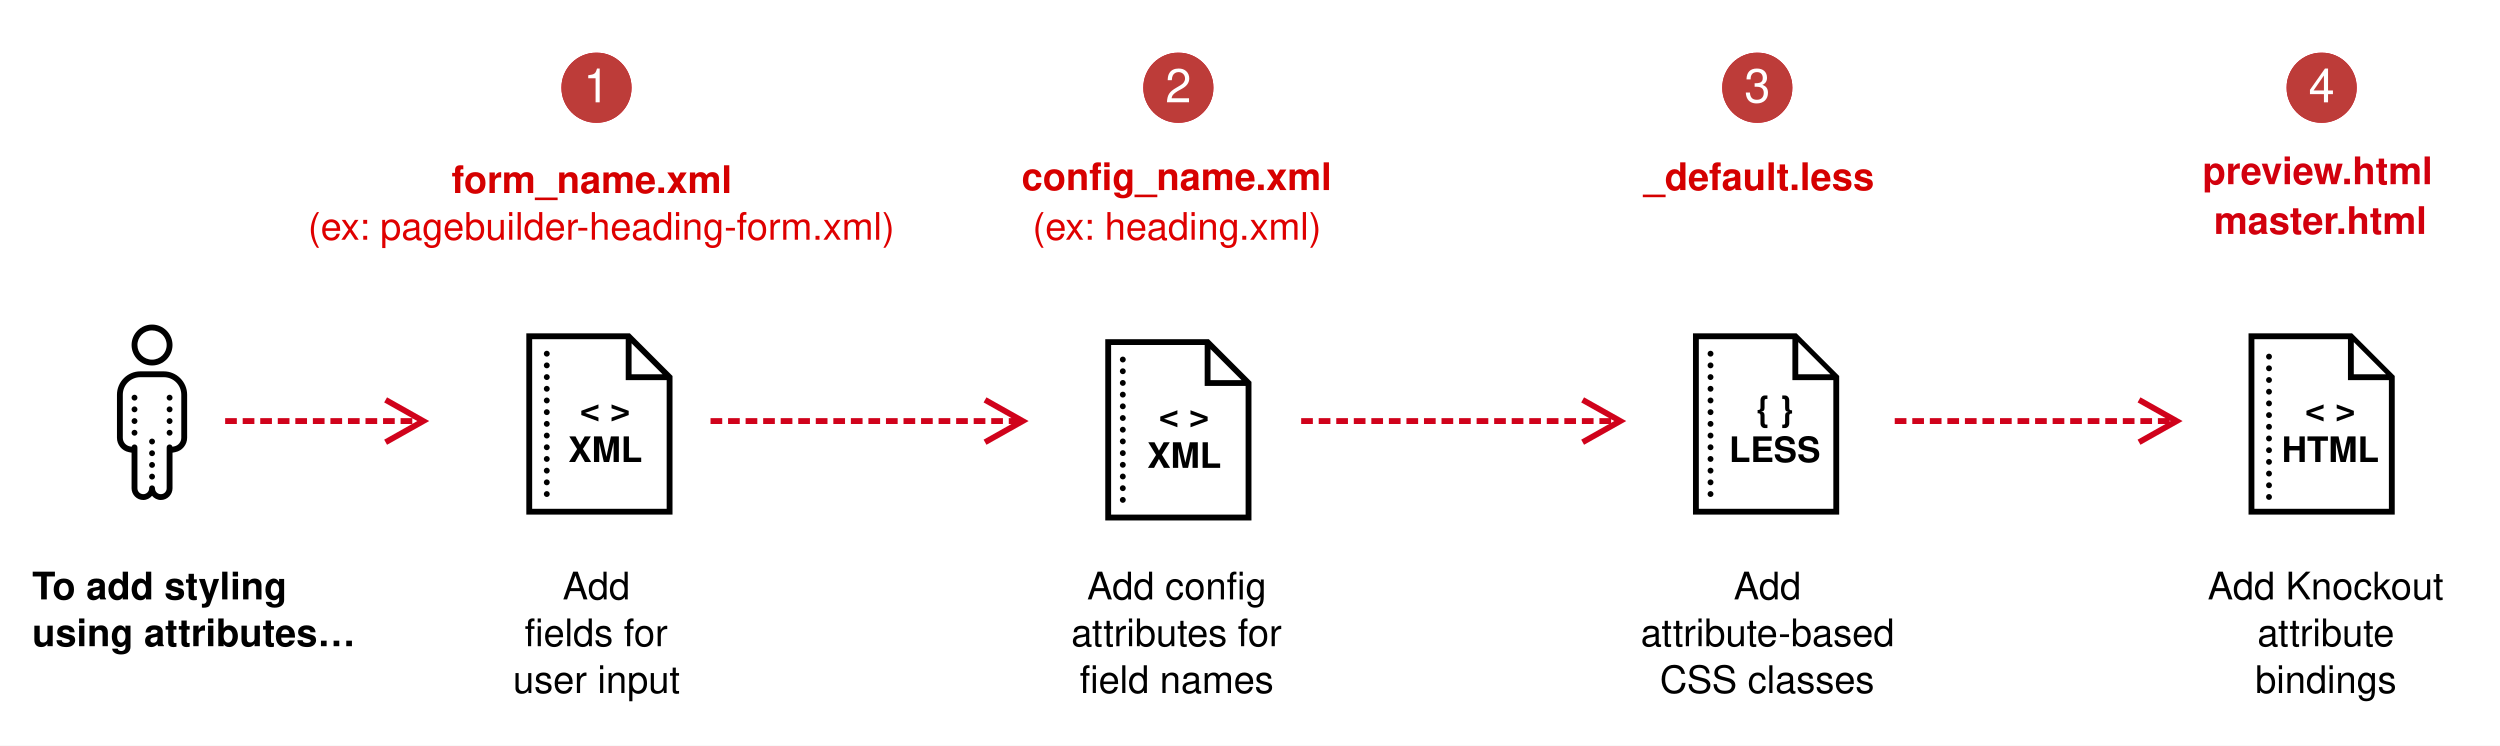
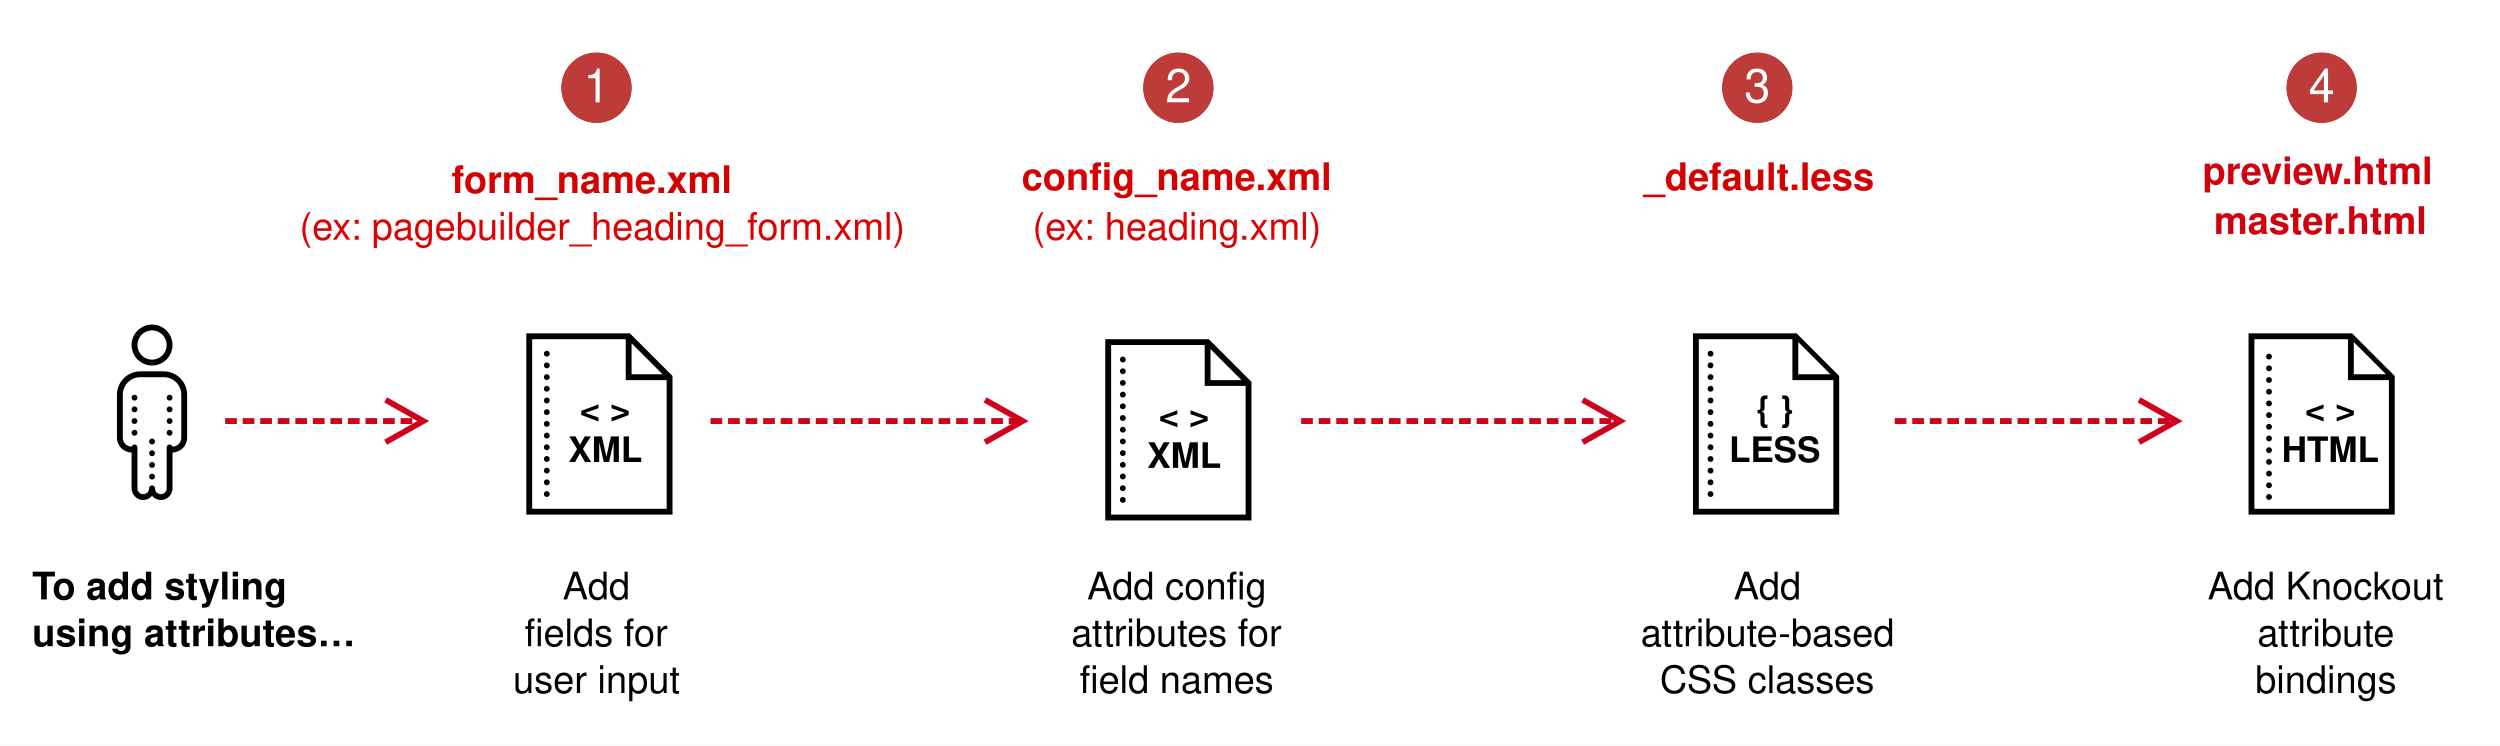
<svg xmlns="http://www.w3.org/2000/svg" xmlns:xlink="http://www.w3.org/1999/xlink" width="855px" height="255px" viewBox="0 0 855 255" version="1.1">
  <defs>
    <circle id="path-1" cx="12" cy="12" r="12" />
    <circle id="path-3" cx="12" cy="12" r="12" />
    <circle id="path-5" cx="12" cy="12" r="12" />
    <circle id="path-7" cx="12" cy="12" r="12" />
  </defs>
  <g id="how-to-style-using-attributes" stroke="none" stroke-width="1" fill="none" fill-rule="evenodd">
    <rect fill="#FFFFFF" x="0" y="0" width="855" height="255" />
    <text id="Add-fields-for-user" font-family="Helvetica" font-size="13" font-weight="normal" fill="#000000">
      <tspan x="192.435" y="205">Add </tspan>
      <tspan x="179.435" y="221">fields for</tspan>
      <tspan x="175.455" y="237">user input</tspan>
    </text>
    <g id="number" transform="translate(192, 18)">
      <mask id="mask-2" fill="white">
        <use xlink:href="#path-1" />
      </mask>
      <use id="Mask" fill="#D0021B" fill-rule="evenodd" xlink:href="#path-1" />
      <g id="Colors-/-Red-/-Shade" mask="url(#mask-2)">
        <rect fill="#DF4743" x="0" y="0" width="24" height="24" />
        <rect id="color" fill="#BD3C39" fill-rule="evenodd" x="0" y="0" width="24" height="24" />
      </g>
      <text id="1" mask="url(#mask-2)" font-family="Helvetica" font-size="16" font-weight="normal" fill="#FFFFFF">
        <tspan x="7.551" y="17">1</tspan>
      </text>
    </g>
    <text id="form_name.xml" font-family="Helvetica-Bold, Helvetica" font-size="13" font-weight="bold" fill="#D50000">
      <tspan x="154.455" y="66">form_name.xml</tspan>
    </text>
    <g id="Group-2" transform="translate(180, 114)">
      <path d="M0.5,0.5 L0.5,61.5 L49.5,61.5 L49.5,14.793 L35.207,0.5 L0.5,0.5 Z M34.5,15.5 L48.5,15.5 L48.5,60.5 L1.5,60.5 L1.5,1.5 L34.5,1.5 L34.5,15.5 Z M35.5,2.207 L47.793,14.5 L35.5,14.5 L35.5,2.207 Z" id="Shape" stroke="#000000" fill="#FFFFFF" fill-rule="nonzero" />
      <text id="&lt;-&gt;-XML" font-family="Helvetica-Bold, Helvetica" font-size="12" font-weight="bold" fill="#000000">
        <tspan x="18.325" y="30">&lt; &gt;</tspan>
        <tspan x="14.335" y="44">XML</tspan>
      </text>
      <path d="M7,54.961 L7,3.388" id="Line-2" stroke="#000000" stroke-width="2" stroke-linecap="round" stroke-linejoin="round" stroke-dasharray="0,4" />
    </g>
    <text id="Add-attribute-based" font-family="Helvetica" font-size="13" font-weight="normal" fill="#000000">
      <tspan x="592.935" y="205">Add</tspan>
      <tspan x="561.139" y="221">attribute-based</tspan>
      <tspan x="567.655" y="237">CSS classes</tspan>
    </text>
    <g id="number" transform="translate(589, 18)">
      <mask id="mask-4" fill="white">
        <use xlink:href="#path-3" />
      </mask>
      <use id="Mask" fill="#D0021B" fill-rule="evenodd" xlink:href="#path-3" />
      <g id="Colors-/-Red-/-Shade" mask="url(#mask-4)">
        <rect fill="#DF4743" x="0" y="0" width="24" height="24" />
        <rect id="color" fill="#BD3C39" fill-rule="evenodd" x="0" y="0" width="24" height="24" />
      </g>
      <text id="1" mask="url(#mask-4)" font-family="Helvetica" font-size="16" font-weight="normal" fill="#FFFFFF">
        <tspan x="7.551" y="17">3</tspan>
      </text>
    </g>
    <text id="_default.less" font-family="Helvetica-Bold, Helvetica" font-size="13" font-weight="bold" fill="#D50000">
      <tspan x="562.122" y="65">_default.less</tspan>
    </text>
    <text id="Add-Knockout-attribu" font-family="Helvetica" font-size="13" font-weight="normal" fill="#000000">
      <tspan x="755.027" y="205">Add Knockout </tspan>
      <tspan x="772.014" y="221">attribute </tspan>
      <tspan x="771.287" y="237">bindings</tspan>
    </text>
    <g id="number" transform="translate(782, 18)">
      <mask id="mask-6" fill="white">
        <use xlink:href="#path-5" />
      </mask>
      <use id="Mask" fill="#D0021B" fill-rule="evenodd" xlink:href="#path-5" />
      <g id="Colors-/-Red-/-Shade" mask="url(#mask-6)">
        <rect fill="#DF4743" x="0" y="0" width="24" height="24" />
        <rect id="color" fill="#BD3C39" fill-rule="evenodd" x="0" y="0" width="24" height="24" />
      </g>
      <text id="1" mask="url(#mask-6)" font-family="Helvetica" font-size="16" font-weight="normal" fill="#FFFFFF">
        <tspan x="7.551" y="17">4</tspan>
      </text>
    </g>
    <path d="M769,114 L769,176 L819,176 L819,128.586 L804.414,114 L769,114 Z M771,116 L803,116 L803,130 L817,130 L817,174 L771,174 L771,116 Z M805,117 L816,128 L805,128 L805,117 Z" id="Shape" fill="#000000" fill-rule="nonzero" />
    <text id="&lt;-&gt;-HTML" font-family="Helvetica-Bold, Helvetica" font-size="12" font-weight="bold" fill="#000000">
      <tspan x="788.325" y="144">&lt; &gt;</tspan>
      <tspan x="780.339" y="158">HTML</tspan>
    </text>
    <text id="preview.html" font-family="Helvetica-Bold, Helvetica" font-size="13" font-weight="bold" fill="#D2000D">
      <tspan x="753.267" y="63">preview.html</tspan>
    </text>
    <text id="master.html" font-family="Helvetica-Bold, Helvetica" font-size="13" font-weight="bold" fill="#D2000D">
      <tspan x="757.155" y="80">master.html</tspan>
    </text>
    <path d="M776,169.961 L776,118.388" id="Line-2" stroke="#000000" stroke-width="2" stroke-linecap="round" stroke-linejoin="round" stroke-dasharray="0,4" />
    <path id="Line-4" d="M551,143.385 L551,144.615 L552.093,144 L551,143.385 Z M550.315,143 L540.771,137.631 L541.751,135.888 L556.173,144 L541.751,152.112 L540.771,150.369 L550.315,145 L547,145 L547,143 L550.315,143 Z M445,145 L445,143 L449,143 L449,145 L445,145 Z M451,145 L451,143 L455,143 L455,145 L451,145 Z M457,145 L457,143 L461,143 L461,145 L457,145 Z M463,145 L463,143 L467,143 L467,145 L463,145 Z M469,145 L469,143 L473,143 L473,145 L469,145 Z M475,145 L475,143 L479,143 L479,145 L475,145 Z M481,145 L481,143 L485,143 L485,145 L481,145 Z M487,145 L487,143 L491,143 L491,145 L487,145 Z M493,145 L493,143 L497,143 L497,145 L493,145 Z M499,145 L499,143 L503,143 L503,145 L499,145 Z M505,145 L505,143 L509,143 L509,145 L505,145 Z M511,145 L511,143 L515,143 L515,145 L511,145 Z M517,145 L517,143 L521,143 L521,145 L517,145 Z M523,145 L523,143 L527,143 L527,145 L523,145 Z M529,145 L529,143 L533,143 L533,145 L529,145 Z M535,145 L535,143 L539,143 L539,145 L535,145 Z M541,145 L541,143 L545,143 L545,145 L541,145 Z" fill="#D0021B" fill-rule="nonzero" />
    <path id="Line-4" d="M742,143.789 L742,144.211 L742.374,144 L742,143.789 Z M740.597,143 L731.052,137.631 L732.033,135.888 L746.454,144 L732.033,152.112 L731.052,150.369 L740.597,145 L738,145 L738,143 L740.597,143 Z M648,145 L648,143 L652,143 L652,145 L648,145 Z M654,145 L654,143 L658,143 L658,145 L654,145 Z M660,145 L660,143 L664,143 L664,145 L660,145 Z M666,145 L666,143 L670,143 L670,145 L666,145 Z M672,145 L672,143 L676,143 L676,145 L672,145 Z M678,145 L678,143 L682,143 L682,145 L678,145 Z M684,145 L684,143 L688,143 L688,145 L684,145 Z M690,145 L690,143 L694,143 L694,145 L690,145 Z M696,145 L696,143 L700,143 L700,145 L696,145 Z M702,145 L702,143 L706,143 L706,145 L702,145 Z M708,145 L708,143 L712,143 L712,145 L708,145 Z M714,145 L714,143 L718,143 L718,145 L714,145 Z M720,145 L720,143 L724,143 L724,145 L720,145 Z M726,145 L726,143 L730,143 L730,145 L726,145 Z M732,145 L732,143 L736,143 L736,145 L732,145 Z" fill="#D0021B" fill-rule="nonzero" />
    <path id="Line-4" d="M345.932,143 L336.388,137.631 L337.369,135.888 L351.79,144 L337.369,152.112 L336.388,150.369 L345.932,145 L345,145 L345,143 L345.932,143 Z M243,145 L243,143 L247,143 L247,145 L243,145 Z M249,145 L249,143 L253,143 L253,145 L249,145 Z M255,145 L255,143 L259,143 L259,145 L255,145 Z M261,145 L261,143 L265,143 L265,145 L261,145 Z M267,145 L267,143 L271,143 L271,145 L267,145 Z M273,145 L273,143 L277,143 L277,145 L273,145 Z M279,145 L279,143 L283,143 L283,145 L279,145 Z M285,145 L285,143 L289,143 L289,145 L285,145 Z M291,145 L291,143 L295,143 L295,145 L291,145 Z M297,145 L297,143 L301,143 L301,145 L297,145 Z M303,145 L303,143 L307,143 L307,145 L303,145 Z M309,145 L309,143 L313,143 L313,145 L309,145 Z M315,145 L315,143 L319,143 L319,145 L315,145 Z M321,145 L321,143 L325,143 L325,145 L321,145 Z M327,145 L327,143 L331,143 L331,145 L327,145 Z M333,145 L333,143 L337,143 L337,145 L333,145 Z M339,145 L339,143 L343,143 L343,145 L339,145 Z" fill="#D0021B" fill-rule="nonzero" />
    <text id="To-add-styling-using" font-family="Helvetica-Bold, Helvetica" font-size="13" font-weight="bold" fill="#000000">
      <tspan x="11" y="205">To add styling</tspan>
      <tspan x="11" y="221">using attributes…</tspan>
    </text>
    <g id="Group" transform="translate(40, 111)">
      <path d="M12,0 C8.145,0 5,3.145 5,7 C5,10.855 8.145,14 12,14 C15.855,14 19,10.855 19,7 C19,3.145 15.855,0 12,0 Z M12,2 C14.773,2 17,4.227 17,7 C17,9.773 14.773,12 12,12 C9.227,12 7,9.773 7,7 C7,4.227 9.227,2 12,2 Z M8,16 C3.594,16 0,19.594 0,24 L0,38.719 C0,41.098 1.688,43.156 4.02,43.625 L5,43.82 L5,56 C5,58.199 6.801,60 9,60 C10.211,60 11.266,59.422 12,58.562 C12.734,59.422 13.789,60 15,60 C17.199,60 19,58.199 19,56 L19,43.82 L19.98,43.625 C22.312,43.156 24,41.098 24,38.719 L24,24 C24,19.594 20.406,16 16,16 L8,16 Z M8,18 L16,18 C19.324,18 22,20.676 22,24 L22,38.719 C22,40.156 20.996,41.379 19.59,41.66 L18.977,41.785 C18.875,41.328 18.469,41 18,41 C17.449,41 17,41.449 17,42 C17,42.059 17.004,42.117 17.016,42.176 L17,42.18 L17,56 C17,57.117 16.117,58 15,58 C13.883,58 13,57.117 13,56 C13,55.449 12.551,55 12,55 C11.449,55 11,55.449 11,56 C11,57.117 10.117,58 9,58 C7.883,58 7,57.117 7,56 L7,42.18 L6.984,42.176 C6.996,42.117 7,42.059 7,42 C7,41.449 6.551,41 6,41 C5.531,41 5.125,41.328 5.027,41.785 L4.41,41.66 C3.004,41.379 2,40.156 2,38.719 L2,24 C2,20.676 4.676,18 8,18 Z" id="Shape" fill="#000000" fill-rule="nonzero" />
      <path d="M12,52 L12,40" id="Line-2" stroke="#000000" stroke-width="2" stroke-linecap="round" stroke-linejoin="round" stroke-dasharray="0,4" />
      <path d="M18,37 L18,22" id="Line-2" stroke="#000000" stroke-width="2" stroke-linecap="round" stroke-linejoin="round" stroke-dasharray="0,4" />
      <path d="M6,37 L6,22" id="Line-2" stroke="#000000" stroke-width="2" stroke-linecap="round" stroke-linejoin="round" stroke-dasharray="0,4" />
    </g>
    <path id="Line-4" d="M141,143.038 L141,144.962 L142.71,144 L141,143.038 Z M140.932,143 L131.388,137.631 L132.369,135.888 L146.79,144 L132.369,152.112 L131.388,150.369 L140.932,145 L137,145 L137,143 L140.932,143 Z M77,145 L77,143 L81,143 L81,145 L77,145 Z M83,145 L83,143 L87,143 L87,145 L83,145 Z M89,145 L89,143 L93,143 L93,145 L89,145 Z M95,145 L95,143 L99,143 L99,145 L95,145 Z M101,145 L101,143 L105,143 L105,145 L101,145 Z M107,145 L107,143 L111,143 L111,145 L107,145 Z M113,145 L113,143 L117,143 L117,145 L113,145 Z M119,145 L119,143 L123,143 L123,145 L119,145 Z M125,145 L125,143 L129,143 L129,145 L125,145 Z M131,145 L131,143 L135,143 L135,145 L131,145 Z" fill="#D0021B" fill-rule="nonzero" />
    <path d="M579,114 L579,176 L629,176 L629,128.586 L614.414,114 L579,114 Z M581,116 L613,116 L613,130 L627,130 L627,174 L581,174 L581,116 Z M615,117 L626,128 L615,128 L615,117 Z" id="Shape" fill="#000000" fill-rule="nonzero" />
    <text id="{-}-LESS" font-family="Helvetica-Bold, Helvetica" font-size="12" font-weight="bold" fill="#000000">
      <tspan x="600.663" y="144">{ }</tspan>
      <tspan x="591.329" y="158">LESS</tspan>
    </text>
    <path d="M585,168.961 L585,117.388" id="Line-2" stroke="#000000" stroke-width="2" stroke-linecap="round" stroke-linejoin="round" stroke-dasharray="0,4" />
    <text id="Add-config-attribute" font-family="Helvetica" font-size="13" font-weight="normal" fill="#000000">
      <tspan x="371.784" y="205">Add config</tspan>
      <tspan x="366.372" y="221">attributes for</tspan>
      <tspan x="369.26" y="237">field names</tspan>
    </text>
    <path d="M378.5,116.5 L378.5,177.5 L427.5,177.5 L427.5,130.793 L413.207,116.5 L378.5,116.5 Z M412.5,131.5 L426.5,131.5 L426.5,176.5 L379.5,176.5 L379.5,117.5 L412.5,117.5 L412.5,131.5 Z M413.5,118.207 L425.793,130.5 L413.5,130.5 L413.5,118.207 Z" id="Shape" stroke="#000000" fill="#FFFFFF" fill-rule="nonzero" />
    <text id="&lt;-&gt;-XML" font-family="Helvetica-Bold, Helvetica" font-size="12" font-weight="bold" fill="#000000">
      <tspan x="396.325" y="146">&lt; &gt;</tspan>
      <tspan x="413.675" y="146" font-family="Verdana-Bold, Verdana" />
      <tspan x="392.335" y="160">XML</tspan>
    </text>
    <g id="number" transform="translate(391, 18)">
      <mask id="mask-8" fill="white">
        <use xlink:href="#path-7" />
      </mask>
      <use id="Mask" fill="#D0021B" fill-rule="evenodd" xlink:href="#path-7" />
      <g id="Colors-/-Red-/-Shade" mask="url(#mask-8)">
        <rect fill="#DF4743" x="0" y="0" width="24" height="24" />
        <rect id="color" fill="#BD3C39" fill-rule="evenodd" x="0" y="0" width="24" height="24" />
      </g>
      <text id="1" mask="url(#mask-8)" font-family="Helvetica" font-size="16" font-weight="normal" fill="#FFFFFF">
        <tspan x="7.551" y="17">2</tspan>
      </text>
    </g>
    <text id="config_name.xml" font-family="Helvetica-Bold, Helvetica" font-size="13" font-weight="bold" fill="#D70000">
      <tspan x="349.402" y="65">config_name.xml</tspan>
    </text>
    <text id="(ex:-heading.xml)" font-family="Helvetica" font-size="13" font-weight="normal" fill="#DF0000">
      <tspan x="353.146" y="82">(ex: heading.xml)</tspan>
    </text>
-     <text id="(ex:-pagebuilder-hea" font-family="Helvetica" font-size="13" font-weight="normal" fill="#DF0000">
-       <tspan x="105.344" y="82">(ex: pagebuilder-heading-form.xml)</tspan>
+     <text id="(ex:-pagebuilder_hea" font-family="Helvetica" font-size="13" font-weight="normal" fill="#DF0000">
+       <tspan x="102.443" y="82">(ex: pagebuilder_heading_form.xml)</tspan>
    </text>
    <path d="M384,170.961 L384,119.388" id="Line-2" stroke="#000000" stroke-width="2" stroke-linecap="round" stroke-linejoin="round" stroke-dasharray="0,4" />
  </g>
</svg>
